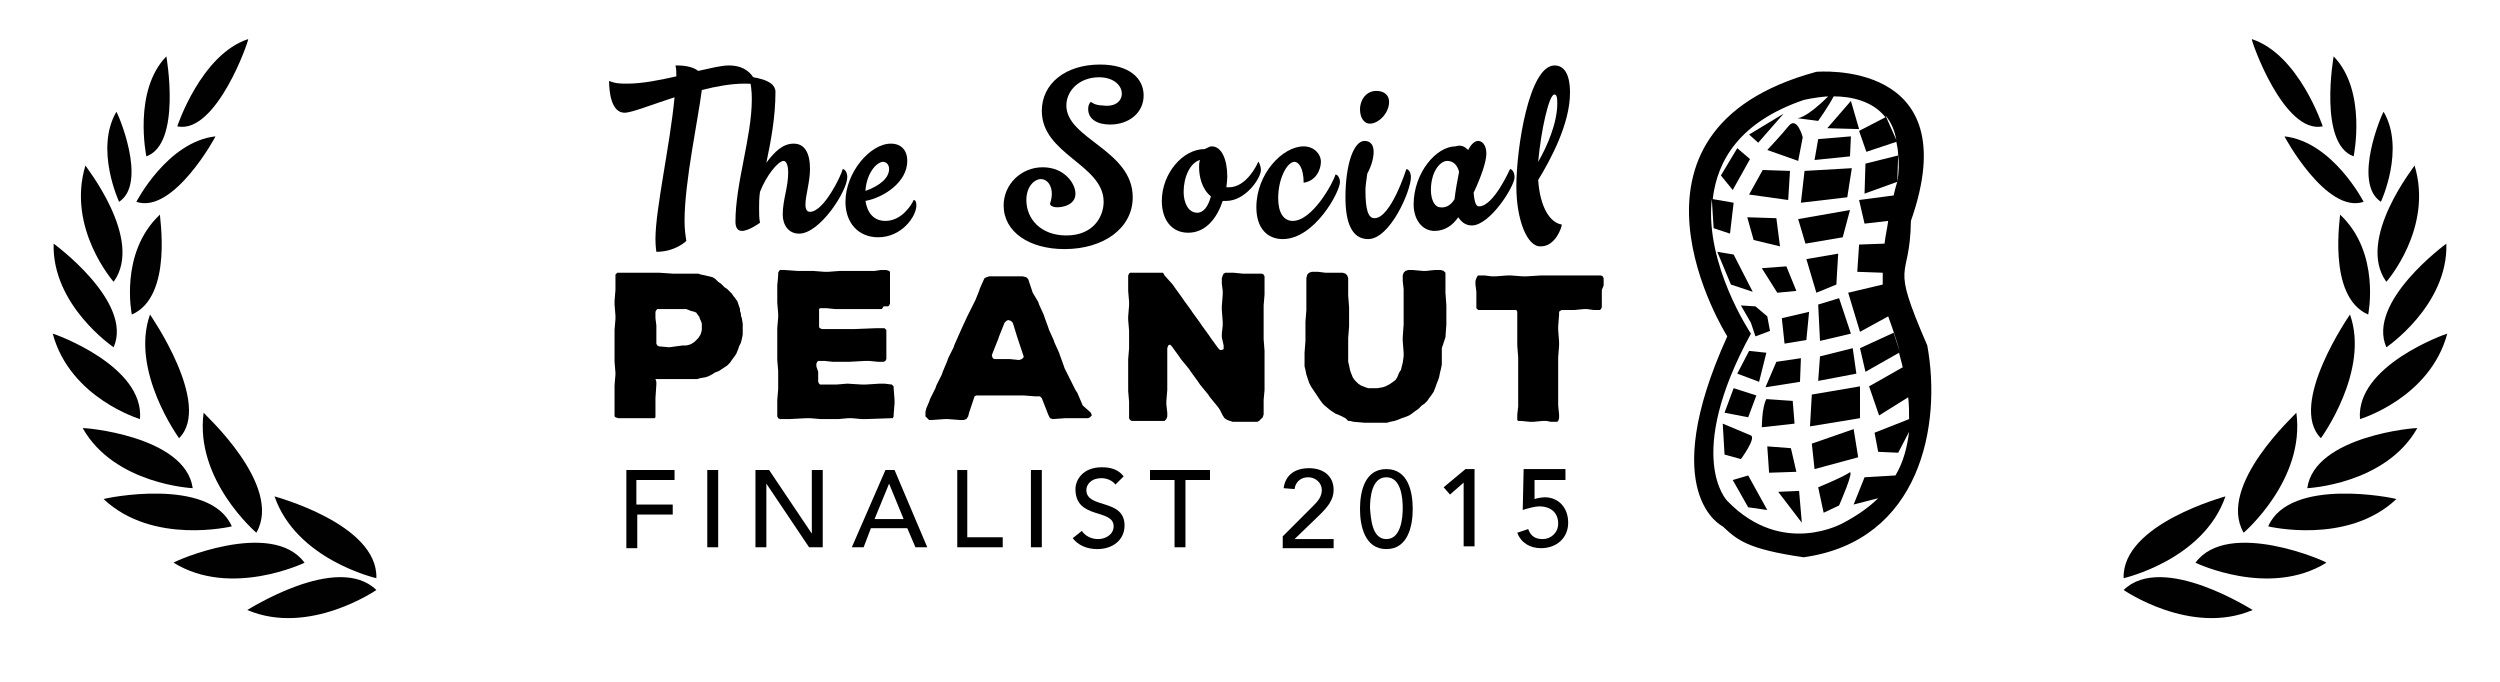
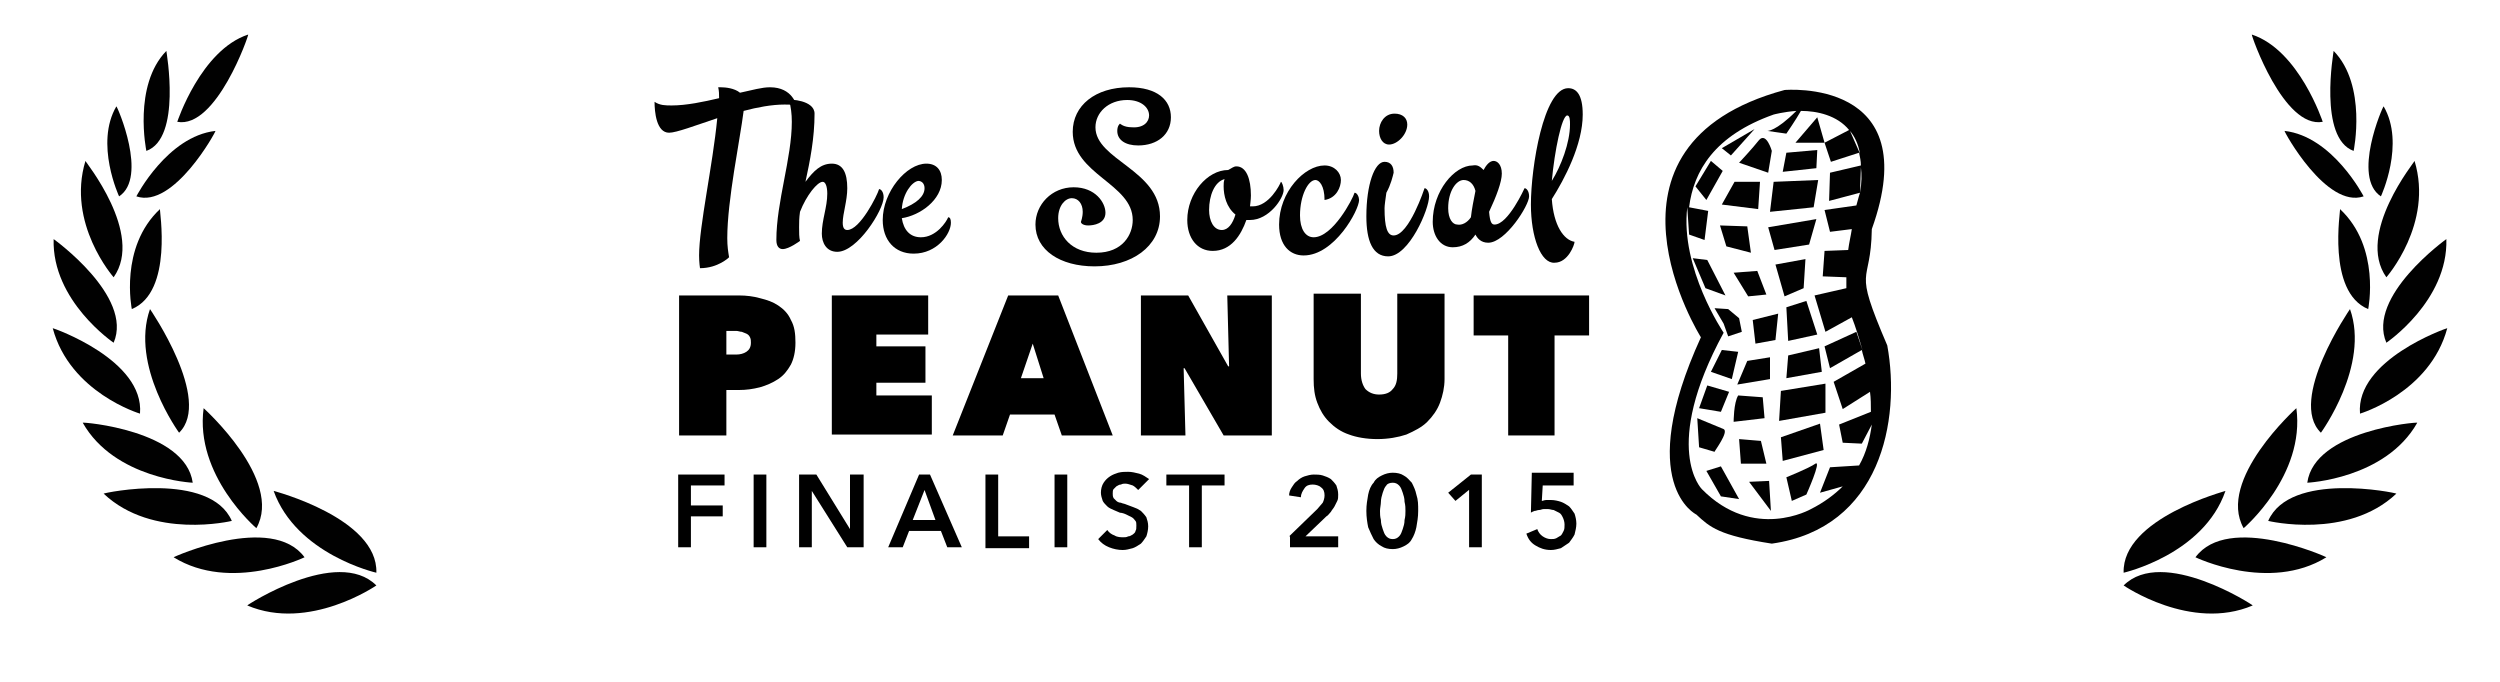
- <svg xmlns="http://www.w3.org/2000/svg" version="1.1" x="0px" y="0px" viewBox="0 0 275 75" enable-background="new 0 0 275 75" xml:space="preserve">
-   <g id="Layer_2">
- </g>
-   <g id="Layer_3">
-     <g>
-       <path d="M81.7,35.8l0,0.3l0,0.3l0,0.4l-0.1,0.5l-0.1,0.4l-0.2,0.4l-0.1,0.3L81,38.9l-0.2,0.3l-0.3,0.4l-0.2,0.3l-0.3,0.3l-0.3,0.2    l-0.3,0.2l-0.3,0.2L78.6,41l-0.3,0.2l-0.4,0.2l-0.3,0.1L77,41.6l-0.3,0.1l-0.3,0l-0.4,0l-0.6,0h-1.8l-0.4,0l-0.4,0l-0.4,0l-0.3,0    L72.2,42l0,0.3l-0.1,1.5v0.4l0,0.7l0,0.3l0,0.5l0,0.2l-0.1,0.1l-0.1,0l-0.2,0l-0.7,0L70,46h-0.4l-0.7,0l-0.4,0l-0.5,0l-0.3-0.1    l-0.1-0.1l0-0.3l0-0.3l0-0.4v-2.4l0.1-1.2V41l-0.1-1.2v-0.4l0-2.7v-0.4l0.1-1.2v-0.4l-0.1-1.2v-0.4l0.1-1.2v-0.3l0-0.7l0-0.3    l0-0.2l0-0.2l0.1-0.1l0.1-0.1l0.2,0l0.6,0l0.5,0h0.3l1.5,0h1.5l1.5,0.1h1.5l0.8,0l0.3,0h0.2l0.3,0.1l0.5,0.1l0.4,0.1l0.4,0.1    l0.3,0.2L79,31l0.3,0.2l0.4,0.4l0.3,0.2l0.1,0.1l0.4,0.4l0.2,0.3l0.1,0.1l0.2,0.3l0.1,0.1l0.1,0.3l0.1,0.3l0.1,0.3l0,0.2l0.1,0.3    l0,0.2l0.1,0.3l0.1,0.6V35.8z M75.1,38l0.4,0l0.4-0.1l0.2-0.1l0.3-0.2l0.1-0.1l0.2-0.2l0.1-0.1l0.2-0.3l0.1-0.2l0.1-0.4l0-0.2    v-0.5l-0.1-0.3L77,35.1l-0.1-0.3l-0.1-0.1l-0.2-0.3l-0.2-0.1L76,34.2L75.5,34l-0.4,0h-0.5l-0.7,0L73,34h-0.3l-0.2,0l-0.2,0    l-0.1,0.1l-0.1,0.2l0,0.3V35l0.1,0.8l0,0.4l0,1.3l0,0.3l0.1,0.2l0.2,0.1l1.1,0.1L75.1,38z" />
-       <path d="M98.4,44l0,0.4l-0.1,1.2l0,0.2l-0.1,0.2L98.1,46l-2.9,0.1h-0.4L93.7,46l-0.4,0l-1.1,0.1l-0.4,0h-1.5L89.1,46h-0.4    l-1.9,0.1l-0.7,0l-0.3,0l-0.2-0.1l-0.1-0.2l0-0.2l0-0.5l0-0.4l0-0.3V44l0.1-1.2v-0.4l0-1.2l0-0.4l-0.1-1.2l0-0.4l0-1.2v-1.9    l0.1-1.2l0-0.4l-0.1-1.2l0-0.4v-0.5l0-0.7v-0.3l0.1-1.1l0-0.3l0.1-0.2l0.1-0.1l0.2,0l0.3,0l1.4,0.1l1.3,0h0.4l1.3,0.1h0.4l1.3-0.1    h0.4l3,0l0.4,0l0.7-0.1h0.6l0.3,0.1l0.1,0.1l0,0.2l0,0.3v0.6l0,0.6v0.4l0,0.5l0,0.3l0,0.3l0,0.3l-0.1,0.2l-0.1,0.1l-0.3,0h-0.2    L97,34l-2.1,0h-0.4l-1.1,0h-0.4l-1.1,0l-1-0.1h-0.3l-0.2,0l-0.2,0l-0.1,0.1l0,0.1l0,0.2l0,0.5v0.4l0,0.4l0,0.2l0,0.2l0.1,0.1    l0.2,0.1l0.7,0l0.7,0h2.1l2.5-0.1l0.7,0l0.2,0l0.1,0.1l0.1,0.1l0,0.2l0,0.4l0,0.4v0.7l0,0.5l0,0.7l0,0.3l-0.1,0.2l-0.2,0.1l-0.2,0    h-0.4l-1-0.1l-0.4,0l-1.8,0.1l-1.4,0h-0.4l-0.9-0.1l-0.4,0l-0.3,0l-0.1,0.1l-0.1,0.2l0,0.3L90,40.9l0,0.4v0.5l0,0.2l0.1,0.2    l0.1,0.1l0.2,0l1.2,0H92l1.2-0.1l1.6,0.1h0.4l1.6-0.1H97l0.3,0l0.8,0.1l0.1,0.1l0.1,0.1l0,0.2L98.4,44z" />
-       <path d="M120,45.4l0.1,0.3l-0.2,0.2l-0.2,0.1l-0.3,0H119l-0.5,0l-0.3,0h-1l-1.4,0.1l-0.3-0.1l-0.1-0.2l-0.1-0.2l-0.7-1.8l-0.2-0.2    l-0.2,0l-0.3,0l-1.3-0.1h-0.4l-1.7,0l-1.3,0H109l-0.3,0h-1l-0.3,0l-0.2,0.1l-0.1,0.3l-0.5,1.5l-0.1,0.4l-0.2,0.3l-0.3,0.1l-0.4,0    l-1.3-0.1h-0.4l-1.4,0.1l-0.3,0L102,46l-0.2-0.2l0-0.3l0-0.2l0.1-0.4l0.3-0.7l0.1-0.3l0.6-1.2l0.1-0.3l0.6-1.2l0.1-0.3l0.5-1.2    l0.1-0.3l0.6-1.2l0.1-0.3l0.8-1.8l0.6-1.3l0.2-0.4l0.5-1l0.2-0.4l0.4-1l0.1-0.3l0.4-0.9l0.1-0.2l0.2-0.1l0.3-0.1l1,0h1.7l1,0    l0.4,0.1l0.2,0.2l0.1,0.3l0.3,0.9l0.1,0.3l0.6,1l0.1,0.3l0.5,1.1l0.1,0.3l0.4,1.1l0.1,0.3l0.5,1.1l0.1,0.3l0.5,1.1l0.1,0.3    l0.4,1.1l0.1,0.3l0.7,1.4l0.5,1l0.2,0.3l0.6,1.4L120,45.4z M112.6,39.2l-0.1-0.3l-0.5-1.5l-0.1-0.3l-0.4-1.3l-0.1-0.3l-0.2-0.2    l-0.3-0.1l-0.2,0.1l-0.2,0.2l-0.6,1.5l-0.1,0.3l-0.6,1.5l-0.1,0.3l0.1,0.3l0.2,0.1l0.3,0h1.4l1,0.1l0.3-0.1l0.2-0.2L112.6,39.2z" />
-       <path d="M139,33.6l0,0.4v3.3l0.1,1.3v0.4l0,2.9v0.4l0,0.2l0,0.4l-0.1,1.1l0,1.3l0,0.3l-0.1,0.3l-0.2,0.2l-0.2,0.2l-0.2,0.1l-0.3,0    l-1.1,0l-0.4,0l-0.5,0h-0.4l-0.3-0.1l-0.3-0.1l-0.3-0.2l-0.2-0.3l-0.3-0.6l-0.2-0.3l-0.9-1.1l-0.2-0.3l-0.9-1.1l-0.2-0.3l-0.8-1.1    l-0.2-0.3l-0.9-1.1l-0.2-0.3l-0.8-1.1l-0.2-0.2l-0.2,0.1l-0.1,0.3l0,1.1v0.4l0,1.1v0.4l0,1.2v0.4l-0.1,1.2l0,0.4l0.1,0.9l0,0.4    l-0.1,0.3l-0.2,0.2l-0.2,0l-0.3,0l-0.2,0l-0.4,0l-1,0h-0.4l-0.9,0H125l-0.3,0l-0.2,0l-0.2-0.1l-0.1-0.2l0-0.2l0-0.2v-0.3l0-0.7    l0-0.4l-0.1-1.2v-0.4l0-2.7l0-0.4l0.1-1.2l0-0.4v-1.5l-0.1-1.2v-0.4l0.1-1.2l0-0.4l-0.1-1.2l0-0.4v-0.5l0-0.3l0-0.3l0-0.2l0.1-0.2    l0.1-0.1l0.2,0l0.7,0l0.7,0h1.7l0.3,0l0.1,0.1l0.1,0.2l0.9,1l0.2,0.3l0.8,1.1l0.2,0.3l0.8,1.1l0.2,0.3l0.8,1.1l0.2,0.3l0.8,1.1    l0.2,0.3l0.8,1.1l0.2,0.2l0.2,0l0.2-0.1V38l-0.2-0.9l0-0.4l0.1-0.9v-0.4l-0.1-1.3v-0.4l0.1-1.3l0-0.4l-0.1-0.8v-0.6l0.1-0.3    l0.1-0.2l0.2-0.1l0.3,0h0.2l0.4,0l1,0.1h0.4l0.7,0l0.3,0l0.5,0l0.2,0l0.2,0.1l0.1,0.2l0,0.3l0,0.2l0,0.4l0,0.7l0,0.4L139,33.6z" />
-       <path d="M158.6,38.3l0,0.7l0,0.3l0,0.5l0,0.3l-0.1,0.5l-0.1,0.4l-0.1,0.5l-0.1,0.3l-0.2,0.5l-0.1,0.3l-0.2,0.5l-0.2,0.3l-0.3,0.4    l-0.2,0.3l-0.3,0.3l-0.3,0.2l-0.4,0.4l-0.3,0.2l-0.4,0.3l-0.3,0.2l-0.5,0.2l-0.3,0.1l-0.5,0.2l-0.3,0.1l-0.5,0.1l-0.3,0.1l-0.7,0    h-1l-0.5,0l-0.3,0l-1.2-0.1l-0.4-0.1l-0.2,0L148,46l-0.2-0.1l-0.4-0.2l-0.5-0.2l-0.3-0.2l-0.3-0.2l-0.6-0.5l-0.2-0.2l-0.3-0.4    l-0.2-0.3l-0.4-0.6l-0.2-0.3l-0.2-0.3l-0.2-0.4l-0.1-0.3l-0.1-0.3l-0.1-0.3l-0.1-0.5l-0.1-0.4l0-0.4l0-0.7l0-0.4l0.1-1.3v-0.4    l0-1.3v-0.4l0.1-1.3v-2l0-0.7v-0.4l0-0.4l0.1-0.4l0.2-0.2l0.3-0.1l0.7,0l0.8,0.1h0.4l0.7,0l0.3,0l0.5,0l0.3,0.1l0.2,0.2l0.1,0.3    l0,0.3v0.3l0,0.9v0.4l0.1,1.3v0.4l0,1.3v0.4l-0.1,1.3v0.4l0,1.3l0,0.4l0,0.5l0.1,0.4l0.1,0.5l0.1,0.3l0.2,0.5l0.2,0.3l0.4,0.4    l0.3,0.2l0.5,0.2l0.3,0.1l0.6,0h0.4l0.6-0.1l0.3-0.1l0.4-0.2l0.3-0.2l0.4-0.3l0.2-0.3l0.2-0.5l0.2-0.3l0.1-0.4l0.1-0.4l0.1-0.7    l0-0.4l-0.1-1.3v-0.4l0.1-1.4v-0.4l0-1.3v-0.4l0-1.4l0-0.4l-0.1-0.9v-0.6l0.1-0.3l0.2-0.2l0.3-0.1h0.5l1.1,0.1h0.4l0.9-0.1h0.4    l0.3,0l0.3,0.1l0.2,0.2l0,0.3l0,0.7v0.3l0,0.5v0.4l0.1,1.4v0.4l0,1.3v0.4l-0.1,1.4L158.6,38.3z" />
-       <path d="M176.2,31.9l0,0.3l0,0.7l0,0.4l0,0.2l0,0.3l-0.1,0.2l-0.1,0.1l-0.3,0h-0.4l-0.7-0.1l-0.4,0l-1,0.1h-0.4l-0.5,0H172l-0.2,0    l-0.2,0.1l-0.1,0.1l0,0.3l-0.1,1.3v0.4l0.1,1.3l0,0.4l-0.1,1.3l0,0.4l0,1.3v2l0,1.3l0,0.3l0.1,1l0,0.4l-0.1,0.3l-0.1,0.1l-0.3,0    l-0.4,0l-0.5-0.1l-0.4,0l-1,0.1h-0.4l-1-0.1l-0.3,0l-0.1-0.1l0-0.2v-0.4l0.1-0.9l0-0.4v-1.6l0-1.3v-0.4l0-1.3v-0.4l-0.1-1.3l0-0.4    v-1.7l0-1.3v-0.3l-0.1-0.2l-0.2,0h-0.3l-0.7,0h-0.4l-0.6,0l-0.4,0l-0.4,0l-0.5,0h-0.3l-0.2,0l-0.2,0l-0.1-0.1l-0.1-0.1l0-0.2v-0.2    l0-0.4l0-0.7v-0.3l-0.1-0.8l0-0.4l0.1-0.3l0.1-0.2l0.1-0.1l0.2,0h0.5l0.8,0.1h0.4l1.3-0.1h0.4l1.3,0.1h0.4l1.6-0.1l1.3,0h0.4    l1.7,0h1.6l0.7,0l0.4,0l0.2,0l0.3,0l0.2,0.1l0.1,0.2l0,0.3v0.2l0,0.3L176.2,31.9z" />
-     </g>
-     <g>
-       <path d="M68.9,51.7h5.3v1.1h-4.2v2.7H74v1.1h-3.9v3.7h-1.2V51.7z" />
-       <path d="M77.8,51.7H79v8.5h-1.2V51.7z" />
-       <path d="M83.1,51.7h1.5l4.7,7h0v-7h1.2v8.5H89l-4.7-7h0v7h-1.2V51.7z" />
-       <path d="M97.4,51.7h1l3.6,8.5h-1.3l-0.9-2.1h-4L95,60.2h-1.3L97.4,51.7z M99.4,57.1l-1.6-3.9h0l-1.6,3.9H99.4z" />
-       <path d="M105.2,51.7h1.2v7.4h3.9v1.1h-5V51.7z" />
-       <path d="M113.4,51.7h1.2v8.5h-1.2V51.7z" />
-       <path d="M119,58.4c0.4,0.6,1.1,0.9,1.8,0.9c0.8,0,1.7-0.5,1.7-1.4c0-2-4.2-0.7-4.2-4.1c0-1,0.8-2.4,2.9-2.4c0.9,0,1.8,0.2,2.4,1    l-0.9,0.9c-0.3-0.4-0.9-0.7-1.5-0.7c-1.3,0-1.7,0.8-1.7,1.3c0,2.1,4.2,0.9,4.2,3.9c0,1.6-1.3,2.6-3,2.6c-1.1,0-2.1-0.4-2.7-1.2    L119,58.4z" />
-       <path d="M129.2,52.8h-2.7v-1.1h6.6v1.1h-2.7v7.4h-1.2V52.8z" />
-       <path d="M141.1,59l3.4-3.4c0.5-0.5,0.9-1,0.9-1.7c0-0.8-0.7-1.4-1.5-1.4c-0.8,0-1.4,0.5-1.5,1.3l-1.2-0.1c0.2-1.5,1.3-2.2,2.8-2.2    c1.5,0,2.7,0.8,2.7,2.4c0,1.1-0.7,1.9-1.5,2.7l-2.8,2.7h4.3v1h-5.6V59z" />
-       <path d="M152.5,51.6c2.4,0,2.9,2.5,2.9,4.4c0,1.8-0.5,4.4-2.9,4.4c-2.4,0-2.9-2.6-2.9-4.4C149.6,54.1,150.1,51.6,152.5,51.6z     M152.5,59.3c1.6,0,1.8-2.3,1.8-3.4c0-1.2-0.2-3.4-1.8-3.4c-1.6,0-1.8,2.2-1.8,3.4C150.8,57,150.9,59.3,152.5,59.3z" />
-       <path d="M161.1,53l-1.6,1.4l-0.7-0.8l2.4-2h1v8.5h-1.2V53z" />
-       <path d="M172.2,52.8h-3.4l0,2.1c0.2-0.1,0.9-0.2,1.1-0.2c1.6,0,2.6,1.2,2.6,2.8c0,1.7-1.3,2.8-3,2.8c-1.2,0-2.2-0.6-2.6-1.7    l1.2-0.4c0.3,0.8,0.8,1.1,1.6,1.1c0.9,0,1.7-0.7,1.7-1.7c0-1.2-0.8-1.9-2.1-1.9c-0.4,0-1.2,0.2-1.8,0.4l0.1-4.5h4.6V52.8z" />
-     </g>
-     <g>
-       <path d="M69,9.2c1.7,0,3.6-0.4,5.4-0.8c0-0.4,0-0.8-0.1-1.2h0.3c0.5,0,1.6,0.1,2.2,0.6c1.4-0.3,2.5-0.6,3.4-0.6c2.6,0,3,2.1,3,2.1    c-0.4-0.1-0.8-0.1-1.3-0.1c-1.5,0-3.1,0.3-4.7,0.7c-0.4,3.2-1.9,10.1-1.9,14.4c0,0.9,0.1,1.6,0.2,2.2c0,0-1.2,1.2-3.3,1.2    c0,0-0.1-0.6-0.1-1.4c0-3.3,1.6-10.3,2.1-15.6c-2.5,0.8-4.7,1.7-5.5,1.7c-1.5,0-1.7-2.4-1.7-3.5C67.7,9.2,68.3,9.2,69,9.2z" />
-       <path d="M85.3,10.1c0,2.8-0.5,5.4-1,7.8c0.9-1.2,1.8-2.1,3-2.1c1.2,0,1.8,1,1.8,2.8c0,1.4-0.5,2.9-0.5,3.9c0,0.6,0.2,0.8,0.5,0.8    c1.5,0,3.4-3.9,3.6-4.7c0.2,0,0.5,0.3,0.5,0.9c0,1.5-3,6.2-5.3,6.2c-1.2,0-1.8-1-1.8-2.1c0-1.6,0.6-3,0.6-4.6    c0-0.8-0.2-1.3-0.5-1.3c-0.6,0-1.9,1.6-2.6,3.4c-0.1,0.7-0.1,1.2-0.1,1.8c0,0.6,0,1.1,0.1,1.6c0,0-1.2,0.9-2,0.9    c-0.4,0-0.7-0.3-0.7-1c0-4.3,1.8-9.3,1.8-13.5c0-0.9-0.1-1.7-0.3-2.5C82.4,8.5,85.3,8.6,85.3,10.1z" />
-       <path d="M93,22.2c0-3.2,2.7-6.4,5-6.4c1.1,0,1.8,0.7,1.8,1.9c0,2.3-2.5,4-4.6,4.4c0.2,1.3,0.9,2.2,2.2,2.2c1.8,0,2.9-1.8,3.1-2.3    c0.2,0,0.3,0.2,0.3,0.6c0,1.2-1.6,3.5-4.2,3.5C94.4,26.1,93,24.5,93,22.2z M95.2,21c1.7-0.6,2.6-1.5,2.6-2.4    c0-0.5-0.3-0.8-0.7-0.8C96.3,17.9,95.3,19.2,95.2,21z" />
-       <path d="M123.4,10.3c0-0.9-0.9-1.8-2.5-1.8c-2.2,0-3.6,1.5-3.6,3.1c0,3.7,7.3,4.9,7.3,10.1c0,3.4-3.2,5.7-7.5,5.7    c-3.9,0-6.7-1.9-6.7-4.8c0-2.3,1.9-4.2,4.3-4.2c2.4,0,3.6,1.8,3.6,2.9c0,1.2-1.3,1.5-2,1.5c-0.5,0-0.8-0.2-0.8-0.4    c0,0,0.2-0.5,0.2-1.1c0-0.9-0.5-1.6-1.2-1.6c-0.7,0-1.6,0.8-1.6,2.3c0,2.1,1.6,3.9,4.4,3.9c3,0,4.1-2.1,4.1-3.7    c0-4.1-6.8-5.2-6.8-10c0-3,2.6-5.1,6.4-5.1c3.2,0,4.8,1.5,4.8,3.4c0,1.9-1.6,3.2-3.7,3.2c-1.4,0-2.4-0.6-2.4-1.7    c0-0.6,0.3-0.8,0.3-0.8s0.4,0.4,1.3,0.4C122.7,11.8,123.4,11.1,123.4,10.3z" />
-       <path d="M133.3,16.1c1.1,0,1.7,1.5,1.7,3.3c0,0.5-0.1,1.1-0.1,1.2c0.1,0,0.2,0,0.3,0c1.9,0,3.1-2.5,3.2-2.8c0.1,0,0.3,0.5,0.3,0.9    c0,0.9-1.7,3.4-3.8,3.4c-0.2,0-0.4,0-0.4,0c-0.6,1.8-1.8,3.5-3.8,3.5c-1.8,0-2.9-1.4-2.9-3.5c0-3,2.3-5.7,4.7-5.7    C132.8,16.3,133,16.1,133.3,16.1z M133.2,21.6c-1-0.8-1.3-2.2-1.3-3.2c0-0.3,0-0.5,0.1-0.8c-1.1,0.3-1.8,1.9-1.8,3.5    c0,1.2,0.5,2.3,1.5,2.3C132.4,23.4,132.9,22.7,133.2,21.6z" />
-       <path d="M138.2,22.8c0-3.7,2.9-6.7,5.2-6.7c1.1,0,1.9,0.8,1.9,1.7c0,0.8-0.5,2.1-1.9,2.3c0-1.7-0.6-2.3-1-2.3    c-0.8,0-1.8,1.8-1.8,4c0,1.6,0.6,2.5,1.6,2.5c2.2,0,4.5-4.3,4.7-5.1c0.3,0,0.5,0.5,0.5,0.8c0,1.1-2.8,6.3-6.3,6.3    C139.4,26.3,138.2,25.1,138.2,22.8z" />
-       <path d="M150.4,19.1c-0.1,0.7-0.2,1.4-0.2,1.8c0,2.2,0.3,3.1,1,3.1c1.8,0,3.5-5.4,3.5-5.4c0.2,0,0.5,0.3,0.5,0.9    c0,1.5-2.3,6.8-4.7,6.8c-1.8,0-2.5-1.8-2.5-4.6c0-3.6,0.9-6.2,2.1-6.2c0.7,0,1,0.5,1,1.2C151.1,17.3,150.9,18.2,150.4,19.1z     M150.7,13.6c-0.7,0-1.1-0.7-1.1-1.6c0-0.9,0.6-2,1.8-2c0.9,0,1.4,0.5,1.4,1.2C152.8,12.5,151.6,13.6,150.7,13.6z" />
-       <path d="M161.5,16.5c0.3-0.6,0.7-1,1.1-1c0.4,0,0.9,0.4,0.9,1.4c0,0.9-0.6,2.6-1.4,4.3c0.1,1.2,0.3,1.5,0.6,1.5    c1.6,0,3.4-4.1,3.4-4.1c0.2,0,0.5,0.3,0.5,0.9c0,1-2.7,5.3-4.7,5.3c-0.8,0-1.2-0.5-1.5-0.9c-0.6,0.9-1.5,1.5-2.6,1.5    c-1.4,0-2.3-1.3-2.3-2.9c0-3.5,2.5-6.4,4.6-6.4C160.7,15.9,161.1,16.1,161.5,16.5z M160,21.9c0.1-0.9,0.3-2,0.5-3    c-0.2-0.8-0.7-1.2-1.3-1.2c-0.8,0-1.8,1.2-1.8,3.2c0,1.2,0.5,1.9,1,1.9C159,22.9,159.6,22.6,160,21.9z" />
-       <path d="M166.8,20.5c0-4.2,1.4-13.3,4.2-13.3c0.9,0,1.7,0.7,1.7,3c0,3.4-2.1,7.3-3.5,9.6c0.2,3,1.3,4.7,2.6,4.9    c0,0.3-0.7,2.4-2.3,2.4C168,27.2,166.8,24.2,166.8,20.5z M169.2,17.8c1-1.7,2.1-4.3,2.1-6.4c0-0.4,0-1-0.3-1    C170.4,10.3,169.5,14.4,169.2,17.8z" />
-     </g>
-     <g>
-       <path fill="#010101" d="M41.4,63.6c0,0-8.8-2-11.2-9C30.1,54.6,41.6,57.6,41.4,63.6z" />
-       <path fill="#010101" d="M41.4,64.9c0,0-7.4,5.1-14.2,2.2C27.1,67.2,37.1,60.7,41.4,64.9z" />
-       <path fill="#010101" d="M33.5,61.9c0,0-8.1,3.9-14.4,0C19,61.8,29.9,57,33.5,61.9z" />
-       <path fill="#010101" d="M25.5,57.9c0,0-8.7,2.1-14.1-3C11.5,54.8,23.1,52.4,25.5,57.9z" />
-       <path fill="#010101" d="M28.2,58.6c0,0-6.8-5.8-5.8-13.2C22.4,45.5,31.2,53.4,28.2,58.6z" />
-       <path fill="#010101" d="M21.2,53.7c0,0-8.6-0.4-12.1-6.6C9,47,20.4,47.9,21.2,53.7z" />
-       <path fill="#010101" d="M15.4,46.1c0,0-7.7-2.3-9.6-9.4C5.9,36.7,15.9,40.2,15.4,46.1z" />
-       <path fill="#010101" d="M12.5,38.2c0,0-6.8-4.6-6.6-11.4C5.9,26.8,14.7,33.2,12.5,38.2z" />
-       <path fill="#010101" d="M12.5,31c0,0-5.2-5.9-3.1-12.8C9.3,18.2,15.9,26.3,12.5,31z" />
-       <path fill="#010101" d="M14.5,34.6c0,0-1.4-6.8,3.1-11C17.5,23.6,19.1,32.6,14.5,34.6z" />
-       <path fill="#010101" d="M19.7,48.2c0,0-5.4-7.4-3.2-13.6C16.5,34.6,23.4,44.5,19.7,48.2z" />
-       <path fill="#010101" d="M13.1,22.2c0,0-2.7-5.8-0.3-9.9C12.9,12.3,16.3,20.1,13.1,22.2z" />
-       <path fill="#010101" d="M16.1,17.2c0,0-1.5-7.2,2.2-11C18.3,6.2,20,15.8,16.1,17.2z" />
-       <path fill="#010101" d="M15,22.2c0,0,3.4-6.6,8.7-7.2C23.8,14.9,19.1,23.6,15,22.2z" />
-       <path fill="#010101" d="M19.5,13.9c0,0,2.6-7.9,7.8-9.6C27.4,4.4,23.8,14.8,19.5,13.9z" />
-     </g>
-     <g>
-       <path fill="#010101" d="M233.6,63.6c0,0,8.8-2,11.2-9C244.9,54.6,233.4,57.6,233.6,63.6z" />
-       <path fill="#010101" d="M233.6,64.9c0,0,7.4,5.1,14.2,2.2C247.9,67.2,237.9,60.7,233.6,64.9z" />
-       <path fill="#010101" d="M241.5,61.9c0,0,8.1,3.9,14.4,0C256,61.8,245.1,57,241.5,61.9z" />
-       <path fill="#010101" d="M249.5,57.9c0,0,8.7,2.1,14.1-3C263.5,54.8,251.9,52.4,249.5,57.9z" />
-       <path fill="#010101" d="M246.8,58.6c0,0,6.8-5.8,5.8-13.2C252.6,45.5,243.8,53.4,246.8,58.6z" />
-       <path fill="#010101" d="M253.8,53.7c0,0,8.6-0.4,12.1-6.6C266,47,254.6,47.9,253.8,53.7z" />
-       <path fill="#010101" d="M259.6,46.1c0,0,7.7-2.3,9.6-9.4C269.1,36.7,259.1,40.2,259.6,46.1z" />
-       <path fill="#010101" d="M262.5,38.2c0,0,6.8-4.6,6.6-11.4C269.1,26.8,260.3,33.2,262.5,38.2z" />
-       <path fill="#010101" d="M262.5,31c0,0,5.2-5.9,3.1-12.8C265.7,18.2,259.1,26.3,262.5,31z" />
-       <path fill="#010101" d="M260.5,34.6c0,0,1.4-6.8-3.1-11C257.5,23.6,255.9,32.6,260.5,34.6z" />
-       <path fill="#010101" d="M255.3,48.2c0,0,5.4-7.4,3.2-13.6C258.5,34.6,251.6,44.5,255.3,48.2z" />
-       <path fill="#010101" d="M261.9,22.2c0,0,2.7-5.8,0.3-9.9C262.1,12.3,258.7,20.1,261.9,22.2z" />
-       <path fill="#010101" d="M258.9,17.2c0,0,1.5-7.2-2.2-11C256.7,6.2,255,15.8,258.9,17.2z" />
-       <path fill="#010101" d="M260,22.2c0,0-3.4-6.6-8.7-7.2C251.2,14.9,255.9,23.6,260,22.2z" />
-       <path fill="#010101" d="M255.5,13.9c0,0-2.6-7.9-7.8-9.6C247.6,4.4,251.2,14.8,255.5,13.9z" />
-     </g>
-     <g>
-       <path d="M199.8,7.9c-24.1,6.5-9.8,29.1-9.8,29.1c-7.9,17.4-0.5,20.9-0.5,20.9c1.6,1.5,2.7,2.5,8.9,3.4    c12.9-1.8,15.2-14.6,13.6-23.3c-4.2-9.7-1.9-6.8-1.8-13.7C216.5,6.4,199.8,7.9,199.8,7.9z M208.7,20c0,0-0.2,0.6-0.4,1.5l-3.8,0.5    l0.6,2.6l2.6-0.3c-0.1,0.8-0.3,1.6-0.4,2.5l-2.8,0.1l-0.2,3l2.8,0.1c0,0.4,0,0.9,0,1.3l0,0l-3.8,0.9l1.3,4.3l3.1-1.7    c0.4,1.1,0.9,2.5,1.3,4l-0.7-2.2l-3.7,1.7l0.6,2.6l3.7-2.1c0.1,0.5,0.3,1.1,0.4,1.6l-3.7,2.1l1.1,3.2l3.2-2    c0.1,0.8,0.1,1.6,0.1,2.4l-3.8,1.5l0.4,2.1l2.2,0.1l1.2-2.3c-0.2,1.6-0.6,3.3-1.5,4.8l-3.4,0.2l-1.2,3l2.7-0.7    c-1,1-2.3,1.9-3.8,2.7c0,0-6.7,3.9-12.8-2.4c0,0-4.8-4.8,2.6-18.4c0,0-5.1-7.6-4.3-14.8l0.2,3.2l1.8,0.6l0.4-3.4l-2.3-0.4    c0.5-4.3,3-8.5,10-10.9c0,0,1.2-0.3,2.7-0.4l0,0c-2.5,2.5-3.4,2.4-3.4,2.4l2.3,0.3c0,0,1.2-1.7,1.7-2.7c1.9,0,4.3,0.5,5.7,2.3    l-2.9,1.5l0.8,2.3l3.3-1.1c0.1,0.5,0.2,1,0.2,1.5l-3.6,0.9l-0.1,3.3L208.7,20l0.1-3C208.9,17.9,208.9,18.9,208.7,20z M208.6,15.4    l-1.2-2.7C208,13.4,208.4,14.3,208.6,15.4z" />
-       <polygon points="200.2,37.5 203.6,36.7 202.3,32.8 200,33.5   " />
-       <polygon points="199.8,32.2 202,31.3 202.2,27.9 198.7,28.5   " />
-       <polygon points="198.6,26.8 202.7,26.1 203.5,23.1 197.8,24.1   " />
-       <polygon points="198.5,18.8 198.1,22.3 203.2,21.7 203.7,18.5   " />
-       <polygon points="203.5,17.2 203.6,15 200,15.3 199.6,17.6   " />
-       <polygon points="200,41.9 204.2,41.1 203.8,38.3 200.2,39.2   " />
-       <polygon points="199.1,46.9 204.6,46 204.6,42.5 199.3,43.4   " />
-       <polygon points="199.6,51.6 204.4,50.3 203.9,47.2 199.3,48.8   " />
-       <path d="M200,53.6l0.6,2.8l1.7-0.8c0,0,1.8-4.1,1.1-3.6S200,53.6,200,53.6z" />
-       <polygon points="201,14.1 204.5,14.2 203.6,11.1   " />
-       <path d="M198.3,15.1c0,0-0.6-2.3-1.5-1.3c-0.8,1-2.4,2.7-2.4,2.7l3.4,1.2L198.3,15.1z" />
-       <polygon points="192.4,21.4 196.7,22 196.9,18.8 193.9,18.7   " />
-       <polygon points="195.4,24 192.2,23.9 192.9,26.4 195.8,27.1   " />
-       <polygon points="197.6,32 196.5,29.3 193.8,29.5 195.5,32.2   " />
-       <polygon points="196.3,37.8 198.7,37.4 199,34.3 196,35   " />
-       <polygon points="194.2,42.6 198,42 198.1,39.4 195.4,39.8   " />
-       <path d="M197.4,46.6l-0.2-2.5l-2.9-0.2c-0.5,0.9-0.5,3.1-0.5,3.1L197.4,46.6z" />
-       <polygon points="194.6,52 197.6,51.9 197,49.3 194.4,49.1   " />
-       <polygon points="195.6,54.1 198.2,57.5 197.9,54   " />
-       <polygon points="192.4,14.8 193.4,15.7 196.2,12.5   " />
-       <polygon points="191.1,16.3 189.3,19.3 190.6,20.9 192.5,17.5   " />
-       <polygon points="190.7,28 188.9,27.7 190.4,31.3 192.8,32.1   " />
-       <polygon points="194.4,34.8 193.1,33.7 191.5,33.6 192.6,35.5 193.1,37 194.7,36.4   " />
-       <polygon points="194.3,38.8 192.4,38.6 191.1,41.1 193.5,42   " />
-       <polygon points="193.2,43.5 190.7,42.7 189.7,45.4 192.3,45.9   " />
-       <path d="M192.6,47.9c-0.7-0.3-3.1-1.3-3.1-1.3l0.2,3.4l1.8,0.5C191.5,50.5,193.2,48.2,192.6,47.9z" />
-       <polygon points="190.6,52.8 192.3,55.8 194.4,56.1 192.3,52.3   " />
-     </g>
+ <svg xmlns="http://www.w3.org/2000/svg" version="1.1" id="Layer_1" x="0px" y="0px" viewBox="0 0 275 75" enable-background="new 0 0 275 75" xml:space="preserve">
+   <g>
+     <path fill="#010101" d="M41.4,63c0,0-8.8-2-11.3-9C30.1,54,41.6,57,41.4,63z" />
+     <path fill="#010101" d="M41.4,64.4c0,0-7.4,5.1-14.2,2.2C27.1,66.6,37.1,60.1,41.4,64.4z" />
+     <path fill="#010101" d="M33.5,61.3c0,0-8.1,3.9-14.4,0C19,61.3,29.9,56.4,33.5,61.3z" />
+     <path fill="#010101" d="M25.5,57.3c0,0-8.7,2.1-14.1-3C11.5,54.2,23.1,51.8,25.5,57.3z" />
+     <path fill="#010101" d="M28.2,58.1c0,0-6.8-5.8-5.8-13.2C22.4,44.9,31.2,52.8,28.2,58.1z" />
+     <path fill="#010101" d="M21.2,53.1c0,0-8.6-0.4-12.1-6.6C9,46.4,20.4,47.3,21.2,53.1z" />
+     <path fill="#010101" d="M15.4,45.5c0,0-7.7-2.3-9.6-9.4C5.9,36.1,15.9,39.6,15.4,45.5z" />
+     <path fill="#010101" d="M12.5,37.7c0,0-6.8-4.6-6.6-11.4C5.9,26.3,14.7,32.6,12.5,37.7z" />
+     <path fill="#010101" d="M12.5,30.5c0,0-5.2-5.9-3.1-12.8C9.3,17.7,15.9,25.7,12.5,30.5z" />
+     <path fill="#010101" d="M14.5,34c0,0-1.4-6.8,3.1-11C17.5,23,19.1,32.1,14.5,34z" />
+     <path fill="#010101" d="M19.7,47.6c0,0-5.4-7.4-3.2-13.6C16.5,34,23.4,44,19.7,47.6z" />
+     <path fill="#010101" d="M13.1,21.6c0,0-2.7-5.8-0.3-9.9C12.9,11.7,16.3,19.5,13.1,21.6z" />
+     <path fill="#010101" d="M16.1,16.6c0,0-1.5-7.2,2.2-11C18.3,5.7,20,15.2,16.1,16.6z" />
+     <path fill="#010101" d="M15,21.6c0,0,3.4-6.6,8.7-7.2C23.8,14.4,19.1,23,15,21.6z" />
+     <path fill="#010101" d="M19.5,13.4c0,0,2.6-7.9,7.8-9.6C27.4,3.8,23.8,14.2,19.5,13.4z" />
+   </g>
+   <g>
+     <path fill="#010101" d="M233.6,63c0,0,8.8-2,11.2-9C244.9,54,233.4,57,233.6,63z" />
+     <path fill="#010101" d="M233.6,64.4c0,0,7.4,5.1,14.2,2.2C247.9,66.6,237.9,60.1,233.6,64.4z" />
+     <path fill="#010101" d="M241.5,61.3c0,0,8.1,3.9,14.4,0C256,61.3,245.1,56.4,241.5,61.3z" />
+     <path fill="#010101" d="M249.5,57.3c0,0,8.7,2.1,14.1-3C263.5,54.2,251.9,51.8,249.5,57.3z" />
+     <path fill="#010101" d="M246.8,58.1c0,0,6.8-5.8,5.8-13.2C252.6,44.9,243.8,52.8,246.8,58.1z" />
+     <path fill="#010101" d="M253.8,53.1c0,0,8.6-0.4,12.1-6.6C266,46.4,254.6,47.3,253.8,53.1z" />
+     <path fill="#010101" d="M259.6,45.5c0,0,7.7-2.3,9.6-9.4C269.1,36.1,259.1,39.6,259.6,45.5z" />
+     <path fill="#010101" d="M262.5,37.7c0,0,6.8-4.6,6.6-11.4C269.1,26.3,260.3,32.6,262.5,37.7z" />
+     <path fill="#010101" d="M262.5,30.5c0,0,5.2-5.9,3.1-12.8C265.7,17.7,259.1,25.7,262.5,30.5z" />
+     <path fill="#010101" d="M260.5,34c0,0,1.4-6.8-3.1-11C257.5,23,255.9,32.1,260.5,34z" />
+     <path fill="#010101" d="M255.3,47.6c0,0,5.4-7.4,3.2-13.6C258.5,34,251.6,44,255.3,47.6z" />
+     <path fill="#010101" d="M261.9,21.6c0,0,2.7-5.8,0.3-9.9C262.1,11.7,258.7,19.5,261.9,21.6z" />
+     <path fill="#010101" d="M258.9,16.6c0,0,1.5-7.2-2.2-11C256.7,5.7,255,15.2,258.9,16.6z" />
+     <path fill="#010101" d="M260,21.6c0,0-3.4-6.6-8.7-7.2C251.2,14.4,255.9,23,260,21.6z" />
+     <path fill="#010101" d="M255.5,13.4c0,0-2.6-7.9-7.8-9.6C247.6,3.8,251.2,14.2,255.5,13.4z" />
+   </g>
+   <g>
+     <path fill="#010101" d="M196.3,9.9c-22.5,6.1-9.2,27.2-9.2,27.2c-7.4,16.2-0.5,19.5-0.5,19.5c1.5,1.4,2.5,2.3,8.3,3.2   c12-1.7,14.2-13.6,12.7-21.8c-3.9-9.1-1.8-6.3-1.7-12.8C211.9,8.5,196.3,9.9,196.3,9.9z M204.6,21.2c0,0-0.2,0.6-0.4,1.4l-3.5,0.5   l0.6,2.4l2.4-0.3c-0.1,0.7-0.3,1.5-0.4,2.3l-2.6,0.1l-0.2,2.8l2.6,0.1c0,0.4,0,0.8,0,1.2l0,0l-3.5,0.8l1.2,4l2.9-1.6   c0.4,1,0.8,2.3,1.2,3.7l-0.7-2.1l-3.5,1.6l0.6,2.4l3.5-2c0.1,0.5,0.3,1,0.4,1.5l-3.5,2l1,3l3-1.9c0.1,0.7,0.1,1.5,0.1,2.2l-3.5,1.4   l0.4,2l2.1,0.1l1.1-2.1c-0.2,1.5-0.6,3.1-1.4,4.5l-3.2,0.2l-1.1,2.8l2.5-0.7c-0.9,0.9-2.1,1.8-3.5,2.5c0,0-6.3,3.6-12-2.2   c0,0-4.5-4.5,2.4-17.2c0,0-4.8-7.1-4-13.8l0.2,3l1.7,0.6l0.4-3.2l-2.1-0.4c0.5-4,2.8-7.9,9.3-10.2c0,0,1.1-0.3,2.5-0.4l0,0   c-2.3,2.3-3.2,2.2-3.2,2.2l2.1,0.3c0,0,1.1-1.6,1.6-2.5c1.8,0,4,0.5,5.3,2.1l-2.7,1.4l0.7,2.1l3.1-1c0.1,0.5,0.2,0.9,0.2,1.4   l-3.4,0.8l-0.1,3.1L204.6,21.2l0.1-2.8C204.8,19.2,204.8,20.1,204.6,21.2z M204.6,16.9l-1.1-2.5C204,15,204.4,15.8,204.6,16.9z" />
+     <polygon fill="#010101" points="196.7,37.5 199.9,36.8 198.7,33.1 196.5,33.8  " />
+     <polygon fill="#010101" points="196.3,32.6 198.4,31.7 198.6,28.5 195.3,29.1  " />
+     <polygon fill="#010101" points="195.2,27.5 199,26.9 199.8,24.1 194.5,25  " />
+     <polygon fill="#010101" points="195.1,20 194.7,23.3 199.5,22.8 200,19.8  " />
+     <polygon fill="#010101" points="199.8,18.5 199.9,16.5 196.5,16.8 196.1,18.9  " />
+     <polygon fill="#010101" points="196.5,41.6 200.4,40.9 200.1,38.3 196.7,39.1  " />
+     <polygon fill="#010101" points="195.7,46.3 200.8,45.4 200.8,42.2 195.9,43  " />
+     <polygon fill="#010101" points="196.1,50.7 200.6,49.5 200.2,46.6 195.9,48.1  " />
+     <path fill="#010101" d="M196.5,52.5l0.6,2.6l1.6-0.7c0,0,1.7-3.8,1-3.4C199,51.5,196.5,52.5,196.5,52.5z" />
+     <polygon fill="#010101" points="197.5,15.7 200.7,15.7 199.9,12.9  " />
+     <path fill="#010101" d="M194.9,16.6c0,0-0.6-2.1-1.4-1.2c-0.7,0.9-2.2,2.5-2.2,2.5l3.2,1.1L194.9,16.6z" />
+     <polygon fill="#010101" points="189.4,22.5 193.4,23 193.6,20 190.8,20  " />
+     <polygon fill="#010101" points="192.2,24.9 189.2,24.8 189.9,27.1 192.6,27.8  " />
+     <polygon fill="#010101" points="194.3,32.4 193.3,29.8 190.7,30 192.3,32.6  " />
+     <polygon fill="#010101" points="193.1,37.8 195.3,37.4 195.6,34.5 192.8,35.2  " />
+     <polygon fill="#010101" points="191.1,42.3 194.7,41.7 194.7,39.3 192.2,39.7  " />
+     <path fill="#010101" d="M194.1,46l-0.2-2.3l-2.7-0.2c-0.5,0.8-0.5,2.9-0.5,2.9L194.1,46z" />
+     <polygon fill="#010101" points="191.5,51 194.3,51 193.7,48.5 191.3,48.3  " />
+     <polygon fill="#010101" points="192.4,53 194.8,56.2 194.6,52.9  " />
+     <polygon fill="#010101" points="189.4,16.3 190.4,17.1 193,14.2  " />
+     <polygon fill="#010101" points="188.2,17.7 186.5,20.5 187.7,22 189.5,18.8  " />
+     <polygon fill="#010101" points="187.8,28.6 186.2,28.4 187.6,31.7 189.8,32.5  " />
+     <polygon fill="#010101" points="191.3,35 190.1,34 188.6,33.9 189.6,35.6 190.1,37 191.6,36.5  " />
+     <polygon fill="#010101" points="191.2,38.7 189.4,38.5 188.2,40.9 190.5,41.7  " />
+     <polygon fill="#010101" points="190.2,43.1 187.8,42.4 186.9,44.9 189.3,45.3  " />
+     <path fill="#010101" d="M189.6,47.2c-0.7-0.3-2.9-1.2-2.9-1.2l0.2,3.2l1.7,0.5C188.6,49.6,190.2,47.5,189.6,47.2z" />
+     <polygon fill="#010101" points="187.7,51.8 189.3,54.6 191.3,54.9 189.3,51.3  " />
+   </g>
+   <g>
+     <path fill="#010101" d="M73.9,11.6c1.6,0,3.5-0.4,5.2-0.8c0-0.4,0-0.8-0.1-1.2h0.3c0.5,0,1.5,0.1,2.1,0.6c1.4-0.3,2.4-0.6,3.3-0.6   c2.5,0,2.9,2,2.9,2c-0.4-0.1-0.8-0.1-1.3-0.1c-1.4,0-3,0.3-4.5,0.7C81.4,15.4,80,22,80,26.2c0,0.9,0.1,1.5,0.2,2.1   c0,0-1.2,1.2-3.2,1.2c0,0-0.1-0.6-0.1-1.4c0-3.2,1.5-9.9,2-15.1c-2.4,0.8-4.5,1.6-5.3,1.6c-1.4,0-1.6-2.3-1.6-3.4   C72.6,11.6,73.2,11.6,73.9,11.6z" />
+     <path fill="#010101" d="M89.6,12.5c0,2.7-0.5,5.2-1,7.5c0.9-1.2,1.7-2,2.9-2c1.2,0,1.7,1,1.7,2.7c0,1.4-0.5,2.8-0.5,3.8   c0,0.6,0.2,0.8,0.5,0.8c1.4,0,3.3-3.8,3.5-4.5c0.2,0,0.5,0.3,0.5,0.9c0,1.4-2.9,6-5.1,6c-1.2,0-1.7-1-1.7-2c0-1.5,0.6-2.9,0.6-4.4   c0-0.8-0.2-1.3-0.5-1.3c-0.6,0-1.8,1.5-2.5,3.3c-0.1,0.7-0.1,1.2-0.1,1.7c0,0.6,0,1.1,0.1,1.5c0,0-1.2,0.9-1.9,0.9   c-0.4,0-0.7-0.3-0.7-1c0-4.2,1.7-9,1.7-13c0-0.9-0.1-1.6-0.3-2.4C86.8,10.9,89.6,11,89.6,12.5z" />
+     <path fill="#010101" d="M97.1,24.2c0-3.1,2.6-6.2,4.8-6.2c1.1,0,1.7,0.7,1.7,1.8c0,2.2-2.4,3.9-4.4,4.2c0.2,1.3,0.9,2.1,2.1,2.1   c1.7,0,2.8-1.7,3-2.2c0.2,0,0.3,0.2,0.3,0.6c0,1.2-1.5,3.4-4.1,3.4C98.4,27.9,97.1,26.4,97.1,24.2z M99.2,23   c1.6-0.6,2.5-1.4,2.5-2.3c0-0.5-0.3-0.8-0.7-0.8C100.3,20,99.3,21.3,99.2,23z" />
+     <path fill="#010101" d="M126.4,12.7c0-0.9-0.9-1.7-2.4-1.7c-2.1,0-3.5,1.4-3.5,3c0,3.6,7.1,4.7,7.1,9.8c0,3.3-3.1,5.5-7.2,5.5   c-3.8,0-6.5-1.8-6.5-4.6c0-2.2,1.8-4.1,4.2-4.1s3.5,1.7,3.5,2.8c0,1.2-1.3,1.4-1.9,1.4c-0.5,0-0.8-0.2-0.8-0.4c0,0,0.2-0.5,0.2-1.1   c0-0.9-0.5-1.5-1.2-1.5s-1.5,0.8-1.5,2.2c0,2,1.5,3.8,4.2,3.8c2.9,0,4-2,4-3.6c0-4-6.6-5-6.6-9.7c0-2.9,2.5-4.9,6.2-4.9   c3.1,0,4.6,1.4,4.6,3.3s-1.5,3.1-3.6,3.1c-1.4,0-2.3-0.6-2.3-1.6c0-0.6,0.3-0.8,0.3-0.8s0.4,0.4,1.3,0.4   C125.8,14.1,126.4,13.4,126.4,12.7z" />
+     <path fill="#010101" d="M136,18.3c1.1,0,1.6,1.4,1.6,3.2c0,0.5-0.1,1.1-0.1,1.2c0.1,0,0.2,0,0.3,0c1.8,0,3-2.4,3.1-2.7   c0.1,0,0.3,0.5,0.3,0.9c0,0.9-1.6,3.3-3.7,3.3c-0.2,0-0.4,0-0.4,0c-0.6,1.7-1.7,3.4-3.7,3.4c-1.7,0-2.8-1.4-2.8-3.4   c0-2.9,2.2-5.5,4.5-5.5C135.5,18.5,135.7,18.3,136,18.3z M135.9,23.6c-1-0.8-1.3-2.1-1.3-3.1c0-0.3,0-0.5,0.1-0.8   c-1.1,0.3-1.7,1.8-1.7,3.4c0,1.2,0.5,2.2,1.4,2.2C135.1,25.3,135.6,24.6,135.9,23.6z" />
+     <path fill="#010101" d="M140.7,24.7c0-3.6,2.8-6.5,5-6.5c1.1,0,1.8,0.8,1.8,1.6c0,0.8-0.5,2-1.8,2.2c0-1.6-0.6-2.2-1-2.2   c-0.8,0-1.7,1.7-1.7,3.9c0,1.5,0.6,2.4,1.5,2.4c2.1,0,4.3-4.2,4.5-4.9c0.3,0,0.5,0.5,0.5,0.8c0,1.1-2.7,6.1-6.1,6.1   C141.9,28.1,140.7,27,140.7,24.7z" />
+     <path fill="#010101" d="M152.5,21.2c-0.1,0.7-0.2,1.4-0.2,1.7c0,2.1,0.3,3,1,3c1.7,0,3.4-5.2,3.4-5.2c0.2,0,0.5,0.3,0.5,0.9   c0,1.4-2.2,6.6-4.5,6.6c-1.7,0-2.4-1.7-2.4-4.4c0-3.5,0.9-6,2-6c0.7,0,1,0.5,1,1.2C153.2,19.4,153,20.3,152.5,21.2z M152.8,15.9   c-0.7,0-1.1-0.7-1.1-1.5c0-0.9,0.6-1.9,1.7-1.9c0.9,0,1.4,0.5,1.4,1.2C154.8,14.8,153.7,15.9,152.8,15.9z" />
+     <path fill="#010101" d="M163.2,18.7c0.3-0.6,0.7-1,1.1-1c0.4,0,0.9,0.4,0.9,1.4c0,0.9-0.6,2.5-1.4,4.2c0.1,1.2,0.3,1.4,0.6,1.4   c1.5,0,3.3-4,3.3-4c0.2,0,0.5,0.3,0.5,0.9c0,1-2.6,5.1-4.5,5.1c-0.8,0-1.2-0.5-1.4-0.9c-0.6,0.9-1.4,1.4-2.5,1.4   c-1.4,0-2.2-1.3-2.2-2.8c0-3.4,2.4-6.2,4.4-6.2C162.5,18.1,162.8,18.3,163.2,18.7z M161.8,23.9c0.1-0.9,0.3-1.9,0.5-2.9   c-0.2-0.8-0.7-1.2-1.3-1.2c-0.8,0-1.7,1.2-1.7,3.1c0,1.2,0.5,1.8,1,1.8C160.8,24.8,161.4,24.5,161.8,23.9z" />
+     <path fill="#010101" d="M168.4,22.5c0-4.1,1.4-12.8,4.1-12.8c0.9,0,1.6,0.7,1.6,2.9c0,3.3-2,7.1-3.4,9.3c0.2,2.9,1.3,4.5,2.5,4.7   c0,0.3-0.7,2.3-2.2,2.3C169.5,29,168.4,26.1,168.4,22.5z M170.7,19.9c1-1.6,2-4.2,2-6.2c0-0.4,0-1-0.3-1   C171.8,12.7,171,16.6,170.7,19.9z" />
+   </g>
+   <g>
+     <path d="M79.9,42.9v5h-5.2V32.5h6.6c0.8,0,1.6,0.1,2.3,0.3c0.8,0.2,1.4,0.4,2,0.8c0.6,0.4,1.1,0.9,1.4,1.6c0.4,0.7,0.5,1.5,0.5,2.5   c0,1-0.2,1.8-0.5,2.4c-0.4,0.7-0.8,1.2-1.4,1.6c-0.6,0.4-1.3,0.7-2,0.9c-0.8,0.2-1.5,0.3-2.3,0.3H79.9z M79.9,36.5V39H81   c0.4,0,0.8-0.1,1.1-0.3c0.3-0.2,0.5-0.5,0.5-1c0-0.2,0-0.4-0.1-0.6c-0.1-0.2-0.2-0.3-0.4-0.4c-0.2-0.1-0.3-0.1-0.5-0.2   c-0.2,0-0.4-0.1-0.6-0.1H79.9z" />
+     <path d="M91.5,32.5h10.6v4.3h-5.7v1.3h5.4v4h-5.4v1.4h6.1v4.3h-11V32.5z" />
+     <path d="M110.9,32.5h5.5l6,15.4h-5.6l-0.8-2.3h-4.9l-0.8,2.3h-5.5L110.9,32.5z M113.6,37.8l-1.3,3.8h2.5L113.6,37.8z" />
+     <path d="M125.5,32.5h5.2l4.4,7.8h0.1l-0.2-7.8h4.9v15.4h-5.3l-4.3-7.4h-0.1l0.2,7.4h-4.9V32.5z" />
+     <path d="M151.5,48.3c-1.2,0-2.3-0.2-3.1-0.5c-0.9-0.3-1.6-0.8-2.2-1.4c-0.6-0.6-1-1.3-1.3-2.1c-0.3-0.8-0.4-1.6-0.4-2.6v-9.4h5.2   v8.8c0,0.7,0.2,1.3,0.5,1.7c0.4,0.4,0.9,0.6,1.5,0.6c0.7,0,1.2-0.2,1.5-0.6c0.4-0.4,0.5-1,0.5-1.7v-8.8h5.2v9.4   c0,0.9-0.2,1.8-0.5,2.6c-0.3,0.8-0.8,1.5-1.4,2.1c-0.6,0.6-1.4,1-2.3,1.4C153.8,48.1,152.7,48.3,151.5,48.3z" />
+     <path d="M171.1,47.9h-5.2v-11h-3.8v-4.4h12.7v4.4h-3.8V47.9z" />
+   </g>
+   <g>
+     <path d="M74.5,52.2h5.2v1.2H76v2.2h3.5v1.2H76v3.4h-1.4V52.2z" />
+     <path d="M82.9,52.2h1.4v8h-1.4V52.2z" />
+     <path d="M87.9,52.2h1.9l3.7,6h0v-6H95v8h-1.8L89.3,54h0v6.2h-1.4V52.2z" />
+     <path d="M101.1,52.2h1.2l3.5,8h-1.6l-0.7-1.8h-3.5l-0.7,1.8h-1.6L101.1,52.2z M102.9,57.2l-1.2-3.3l-1.3,3.3H102.9z" />
+     <path d="M108.4,52.2h1.4v6.8h3.4v1.3h-4.8V52.2z" />
+     <path d="M116,52.2h1.4v8H116V52.2z" />
+     <path d="M125.2,53.9c-0.2-0.2-0.4-0.4-0.6-0.5c-0.3-0.1-0.6-0.2-0.8-0.2c-0.2,0-0.3,0-0.5,0.1c-0.2,0-0.3,0.1-0.5,0.2   c-0.1,0.1-0.2,0.2-0.3,0.3c-0.1,0.1-0.1,0.3-0.1,0.5c0,0.2,0,0.3,0.1,0.5c0.1,0.1,0.2,0.2,0.3,0.3c0.1,0.1,0.3,0.2,0.5,0.2   c0.2,0.1,0.4,0.1,0.6,0.2c0.3,0.1,0.5,0.2,0.8,0.3c0.3,0.1,0.5,0.2,0.8,0.4c0.2,0.2,0.4,0.4,0.6,0.7c0.1,0.3,0.2,0.6,0.2,1   c0,0.4-0.1,0.8-0.2,1.1c-0.2,0.3-0.4,0.6-0.6,0.8c-0.3,0.2-0.6,0.4-0.9,0.5c-0.4,0.1-0.7,0.2-1.1,0.2c-0.5,0-1-0.1-1.5-0.3   c-0.5-0.2-0.9-0.5-1.2-0.9l1-1c0.2,0.3,0.5,0.5,0.8,0.6c0.3,0.2,0.7,0.2,1,0.2c0.2,0,0.3,0,0.5-0.1c0.2,0,0.3-0.1,0.5-0.2   c0.1-0.1,0.3-0.2,0.3-0.4c0.1-0.1,0.1-0.3,0.1-0.6c0-0.2,0-0.4-0.1-0.5c-0.1-0.1-0.2-0.3-0.4-0.4c-0.2-0.1-0.4-0.2-0.6-0.3   c-0.2-0.1-0.5-0.2-0.7-0.2c-0.2-0.1-0.5-0.2-0.7-0.3c-0.2-0.1-0.5-0.2-0.7-0.4c-0.2-0.2-0.4-0.4-0.5-0.6c-0.1-0.3-0.2-0.6-0.2-0.9   c0-0.4,0.1-0.8,0.3-1.1c0.2-0.3,0.4-0.5,0.7-0.7s0.6-0.3,0.9-0.4c0.4-0.1,0.7-0.1,1.1-0.1c0.4,0,0.8,0.1,1.2,0.2   c0.4,0.1,0.8,0.4,1.1,0.6L125.2,53.9z" />
+     <path d="M130.8,53.4h-2.5v-1.2h6.4v1.2h-2.5v6.8h-1.4V53.4z" />
+     <path d="M141.8,59l3.1-3c0.2-0.2,0.4-0.5,0.6-0.7c0.1-0.2,0.2-0.5,0.2-0.8c0-0.4-0.1-0.7-0.4-0.9c-0.2-0.2-0.6-0.3-0.9-0.3   c-0.4,0-0.7,0.1-0.9,0.4c-0.2,0.3-0.4,0.6-0.4,1l-1.3-0.2c0-0.3,0.1-0.6,0.3-0.9c0.2-0.3,0.3-0.5,0.6-0.7c0.2-0.2,0.5-0.4,0.8-0.5   c0.3-0.1,0.7-0.2,1-0.2c0.3,0,0.7,0,1,0.1c0.3,0.1,0.6,0.2,0.9,0.4c0.2,0.2,0.4,0.4,0.6,0.7c0.1,0.3,0.2,0.6,0.2,1   c0,0.3,0,0.5-0.1,0.7c-0.1,0.2-0.2,0.4-0.3,0.6c-0.1,0.2-0.3,0.4-0.4,0.6c-0.2,0.2-0.3,0.4-0.5,0.5l-2.3,2.2h3.6v1.2h-5.3V59z" />
+     <path d="M156,56.2c0,0.7-0.1,1.2-0.2,1.8c-0.1,0.5-0.3,1-0.5,1.3c-0.2,0.4-0.5,0.6-0.9,0.8c-0.4,0.2-0.8,0.3-1.2,0.3   c-0.5,0-0.9-0.1-1.2-0.3c-0.4-0.2-0.7-0.5-0.9-0.8c-0.2-0.4-0.4-0.8-0.6-1.3c-0.1-0.5-0.2-1.1-0.2-1.8c0-0.7,0.1-1.2,0.2-1.8   c0.1-0.5,0.3-1,0.6-1.3c0.2-0.4,0.5-0.6,0.9-0.8c0.4-0.2,0.8-0.3,1.2-0.3c0.5,0,0.9,0.1,1.2,0.3c0.4,0.2,0.6,0.5,0.9,0.8   c0.2,0.4,0.4,0.8,0.5,1.3C156,55,156,55.5,156,56.2z M154.6,56.2c0-0.3,0-0.6-0.1-1c0-0.4-0.1-0.7-0.2-1c-0.1-0.3-0.2-0.6-0.4-0.8   c-0.2-0.2-0.4-0.3-0.7-0.3c-0.3,0-0.6,0.1-0.7,0.3c-0.2,0.2-0.3,0.5-0.4,0.8c-0.1,0.3-0.2,0.7-0.2,1s-0.1,0.7-0.1,1   c0,0.3,0,0.6,0.1,1c0,0.4,0.1,0.7,0.2,1c0.1,0.3,0.2,0.6,0.4,0.8c0.2,0.2,0.4,0.3,0.7,0.3c0.3,0,0.5-0.1,0.7-0.3   c0.2-0.2,0.3-0.5,0.4-0.8c0.1-0.3,0.2-0.6,0.2-1C154.6,56.8,154.6,56.5,154.6,56.2z" />
+     <path d="M161.7,53.8l-1.6,1.3l-0.8-0.9l2.5-2h1.2v8h-1.4V53.8z" />
+     <path d="M173,53.4h-3.3l-0.1,1.7c0.1,0,0.3-0.1,0.5-0.1c0.2,0,0.3,0,0.5,0c0.4,0,0.8,0.1,1.1,0.2c0.3,0.1,0.6,0.3,0.9,0.5   c0.2,0.2,0.4,0.5,0.6,0.8c0.1,0.3,0.2,0.7,0.2,1.1c0,0.4-0.1,0.8-0.2,1.2c-0.2,0.4-0.4,0.6-0.6,0.9c-0.3,0.2-0.6,0.4-0.9,0.6   c-0.4,0.1-0.7,0.2-1.1,0.2c-0.7,0-1.2-0.2-1.7-0.5c-0.5-0.3-0.8-0.7-1-1.3l1.2-0.5c0.1,0.3,0.3,0.6,0.6,0.8   c0.3,0.2,0.6,0.3,0.9,0.3c0.2,0,0.4,0,0.6-0.1c0.2-0.1,0.3-0.2,0.5-0.3c0.1-0.1,0.2-0.3,0.3-0.5c0.1-0.2,0.1-0.4,0.1-0.7   c0-0.3-0.1-0.6-0.2-0.8c-0.1-0.2-0.2-0.4-0.4-0.5c-0.2-0.1-0.4-0.2-0.6-0.3c-0.2,0-0.4-0.1-0.6-0.1c-0.2,0-0.3,0-0.5,0   c-0.2,0-0.3,0.1-0.5,0.1c-0.2,0-0.3,0.1-0.5,0.1c-0.2,0.1-0.3,0.1-0.4,0.2l0.1-4.4h4.6V53.4z" />
  </g>
</svg>
